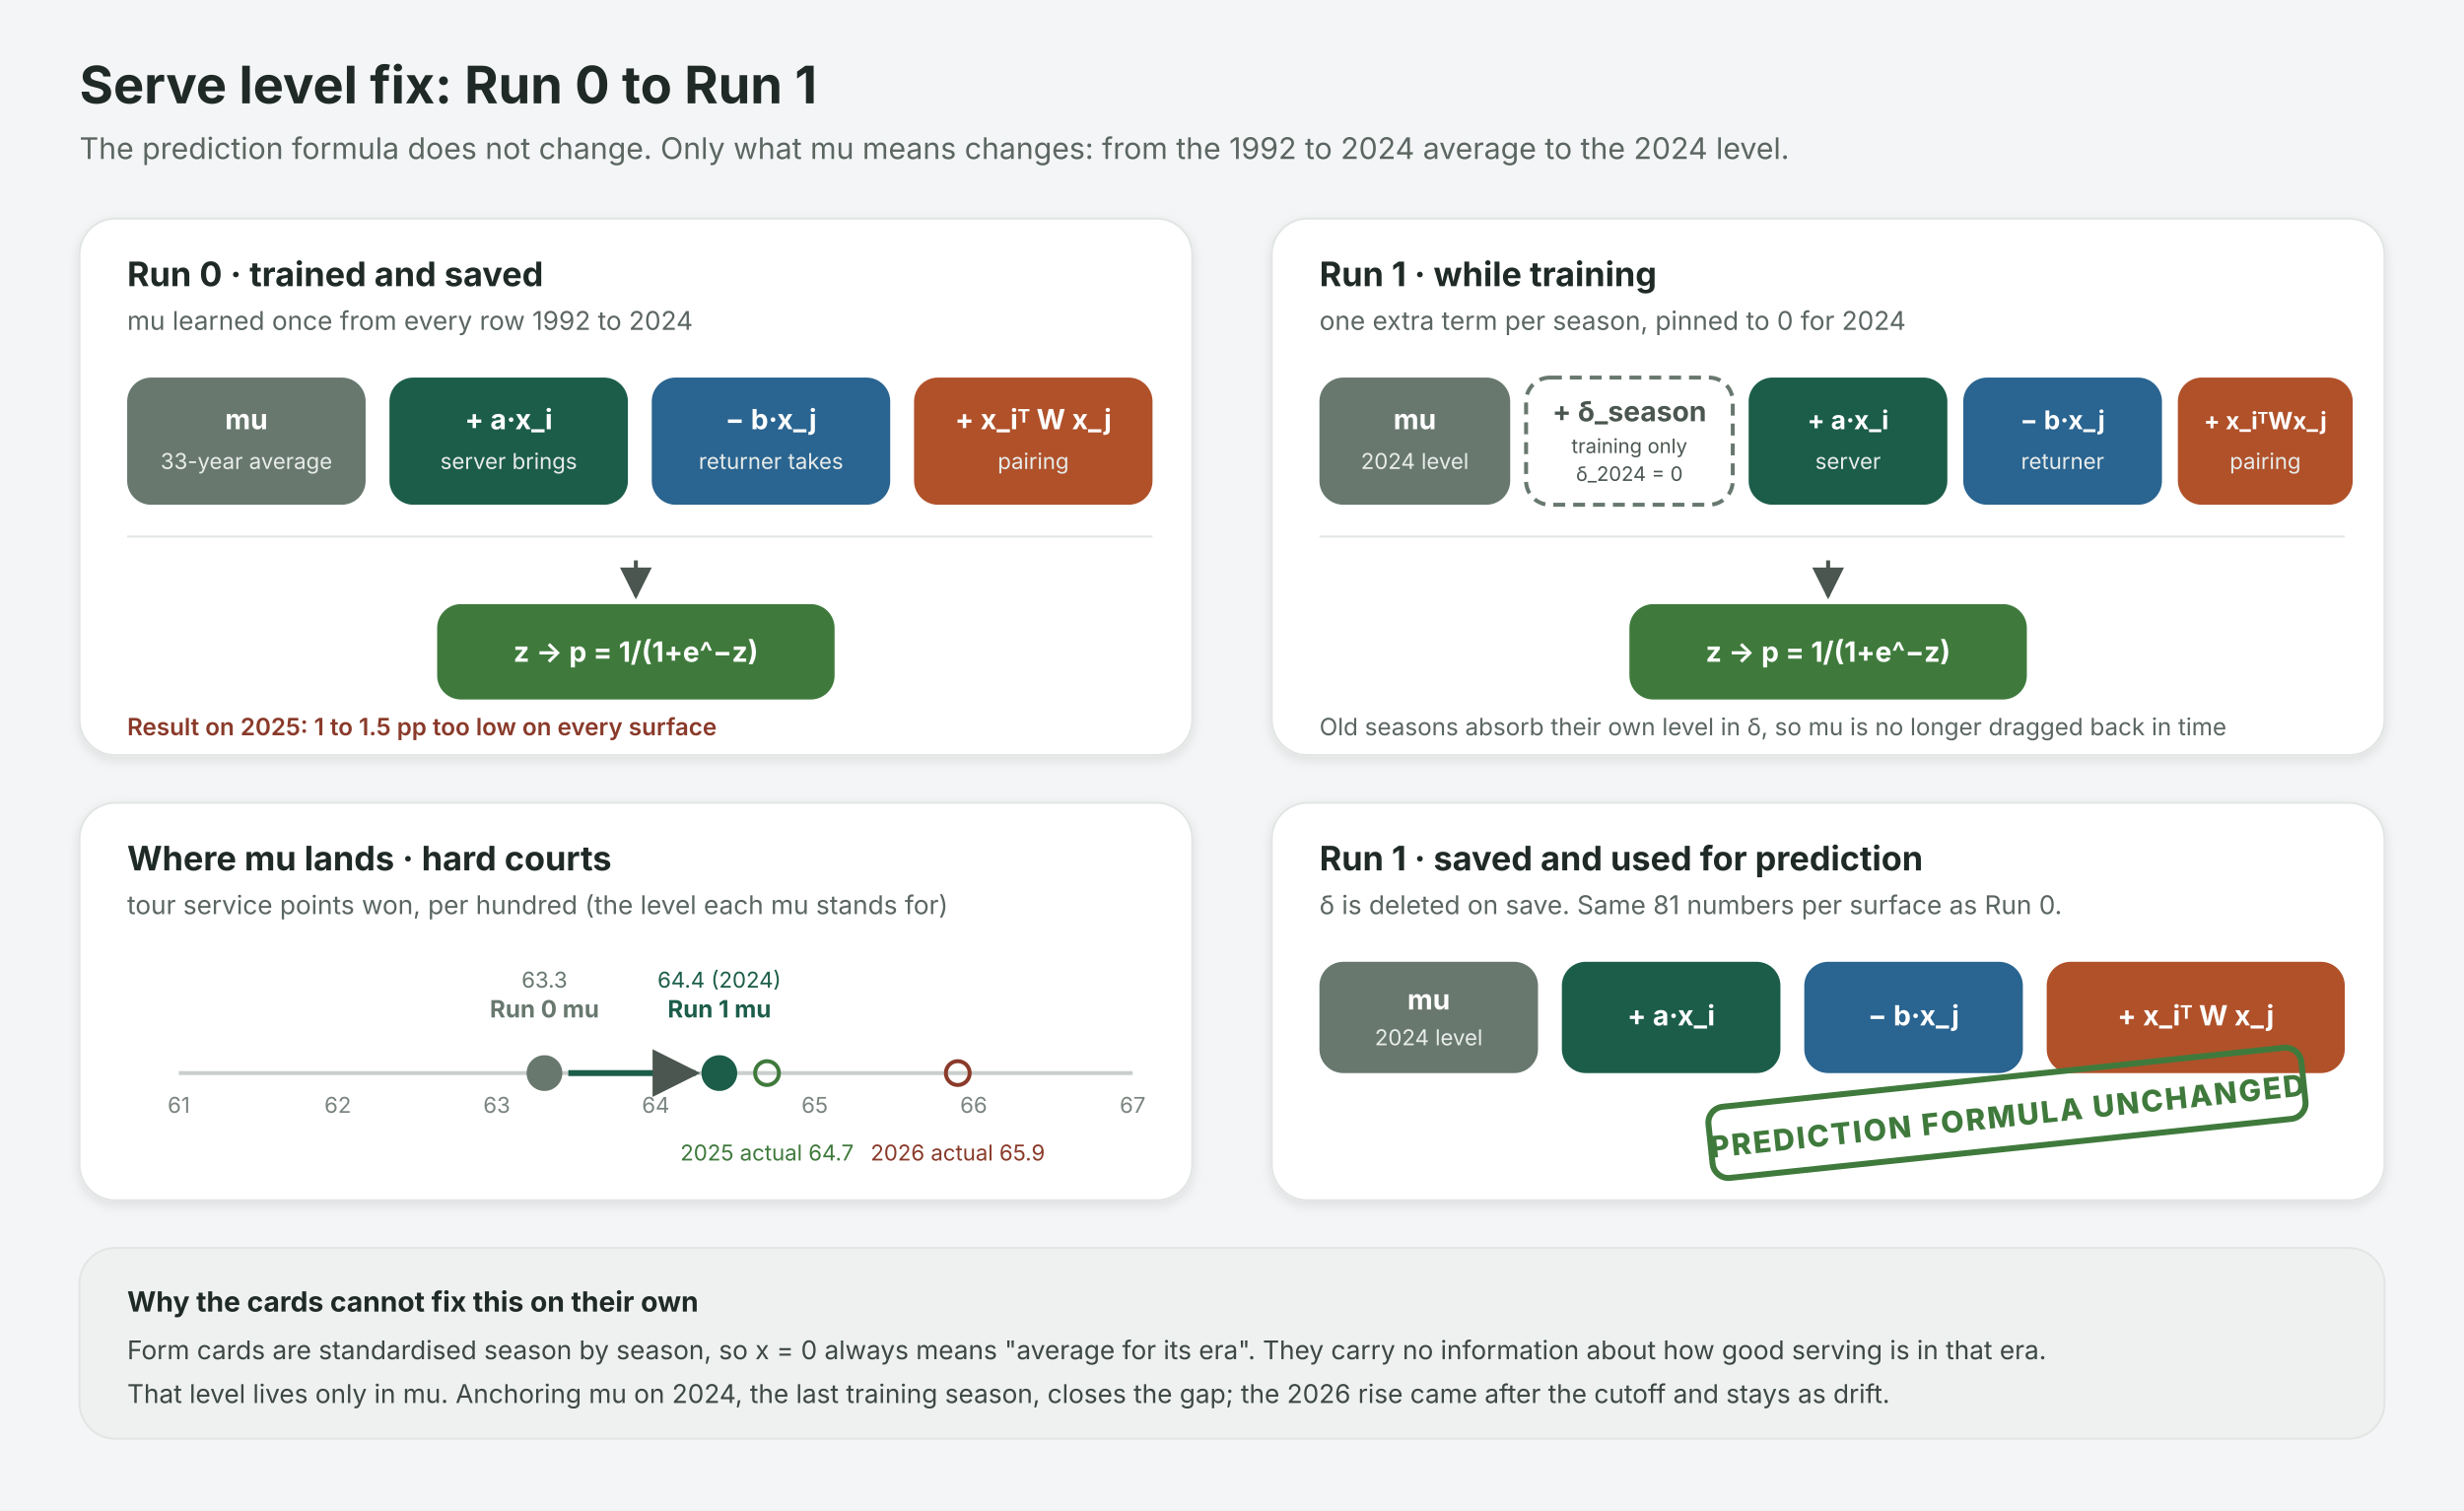
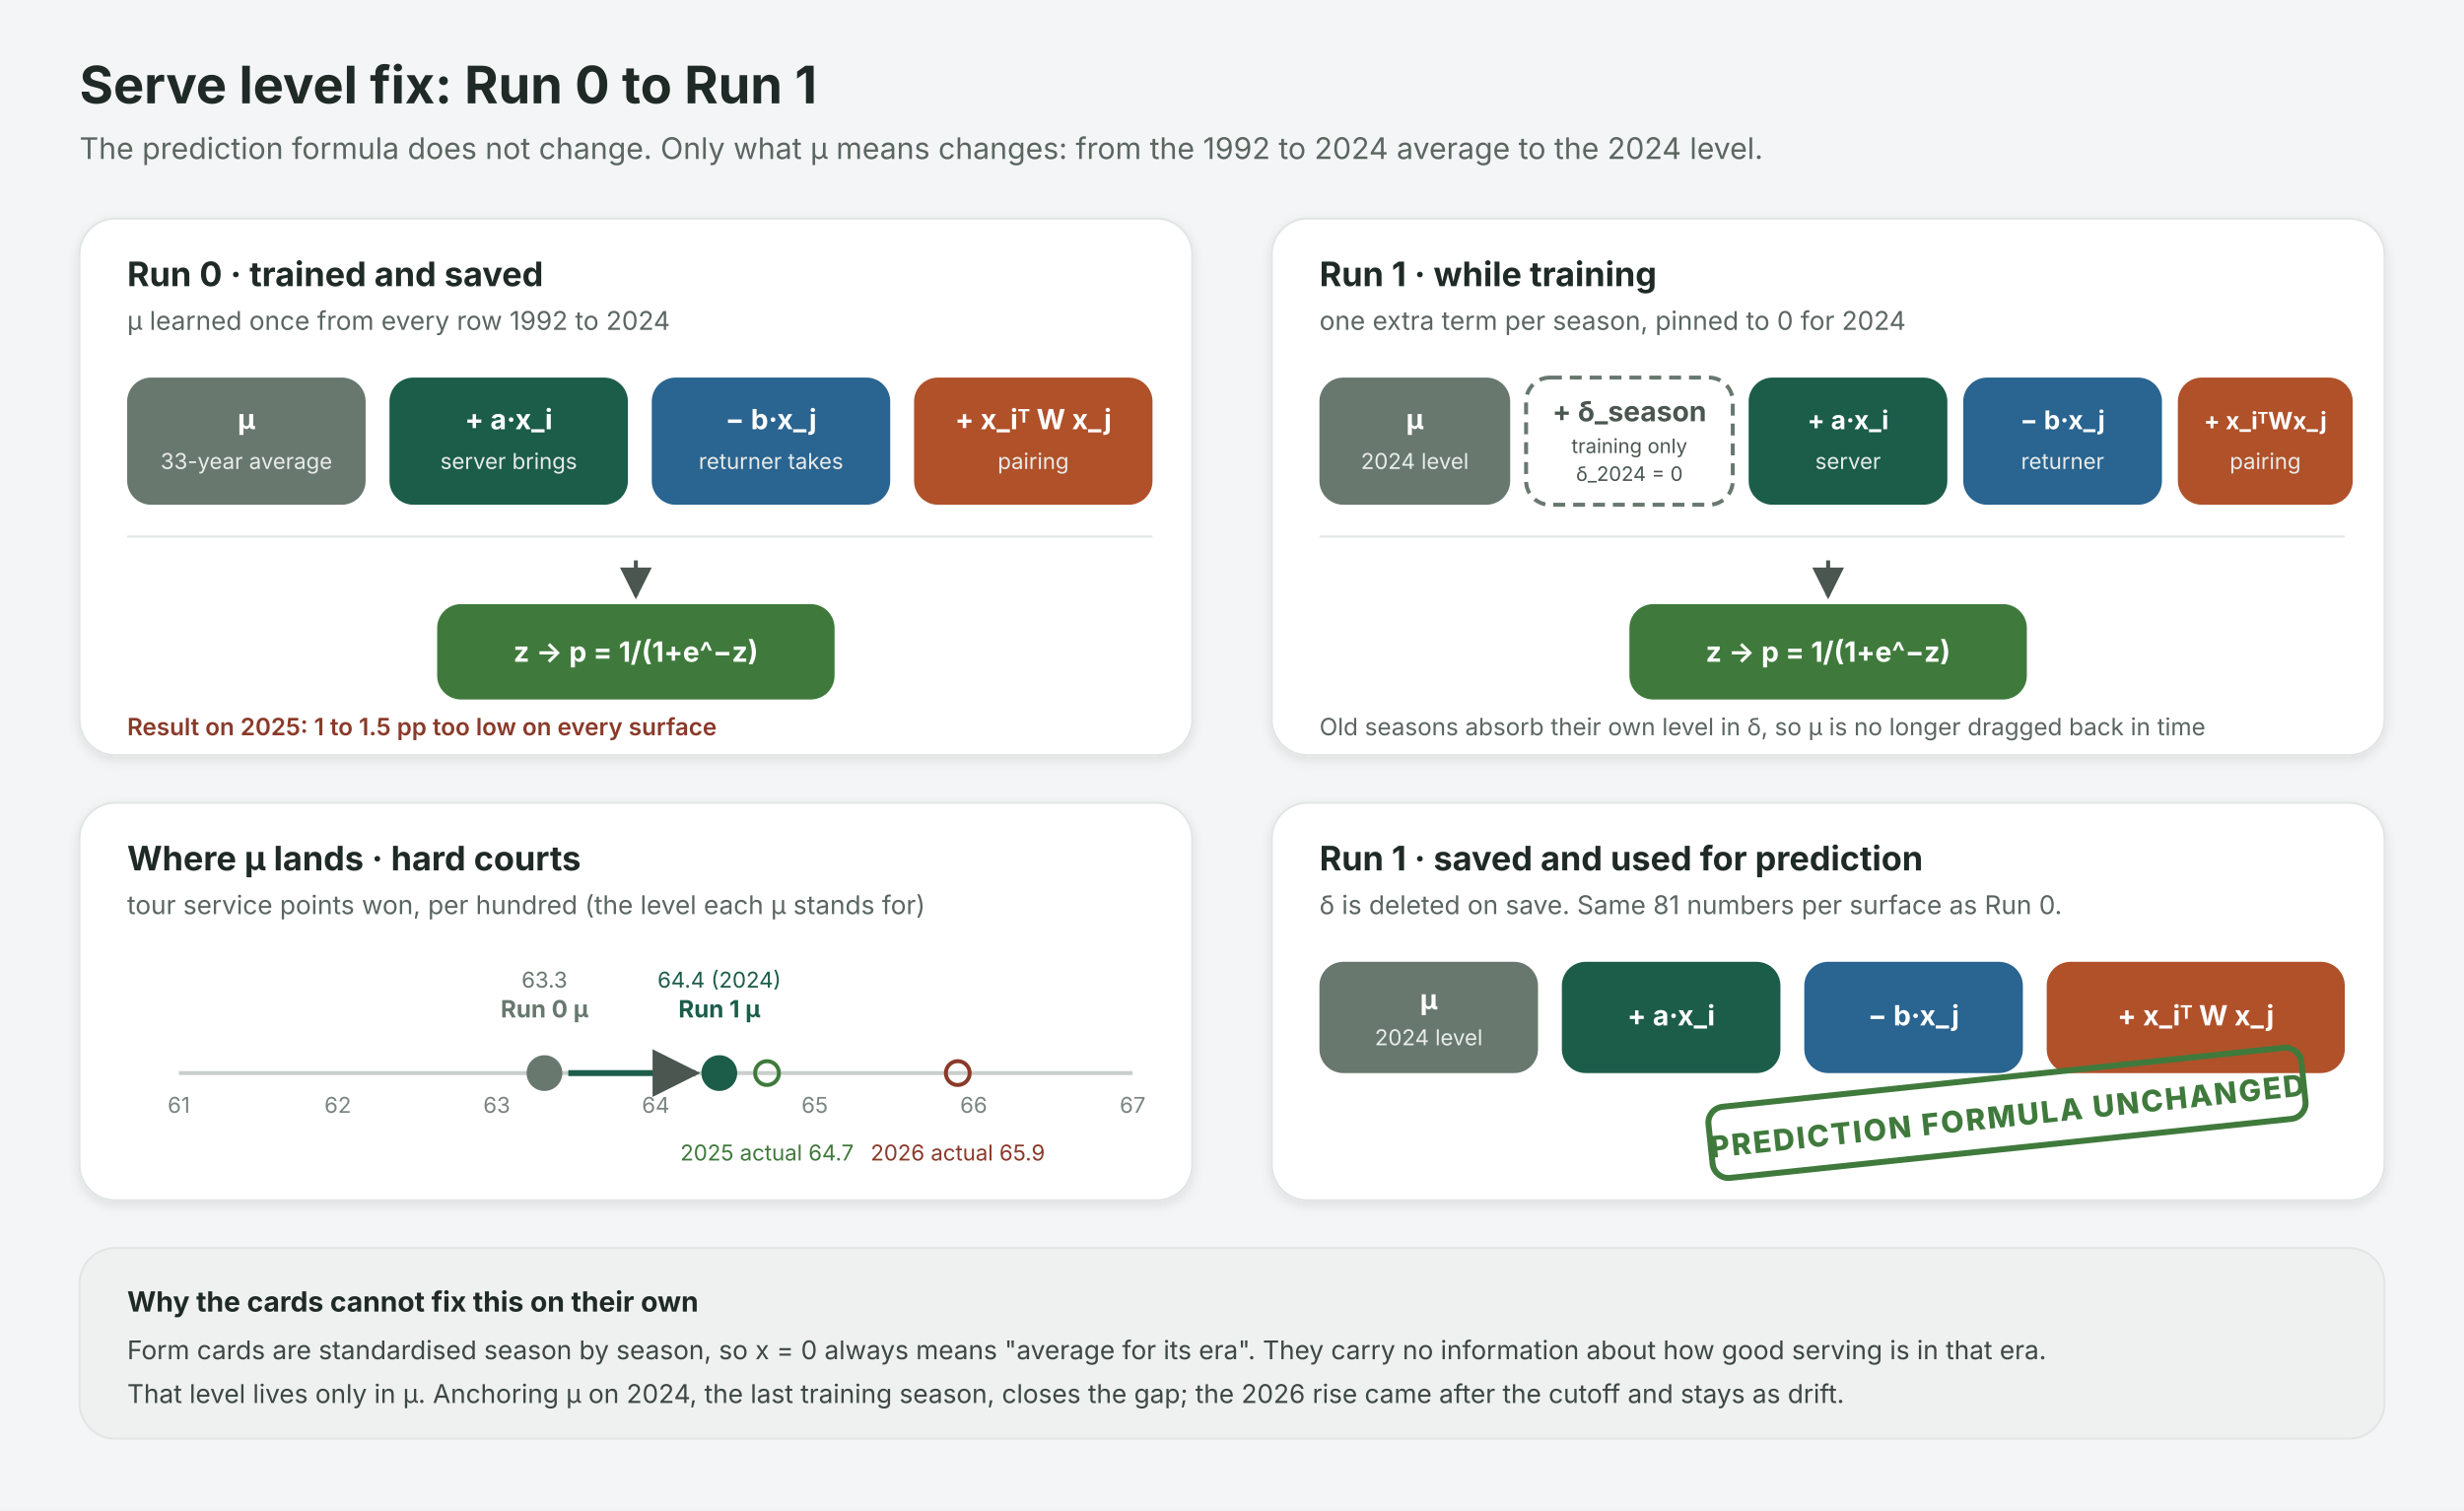
<svg xmlns="http://www.w3.org/2000/svg" width="1240" height="760" viewBox="0 0 1240 760" font-family="Inter, -apple-system, Helvetica, Arial, sans-serif">
  <defs>
    <marker id="arr" viewBox="0 0 10 10" refX="9" refY="5" markerWidth="8" markerHeight="8" orient="auto-start-reverse">
      <path d="M0 0 L10 5 L0 10 z" fill="#4a564f" />
    </marker>
    <filter id="sh" x="-5%" y="-5%" width="110%" height="120%">
      <feDropShadow dx="0" dy="2" stdDeviation="3" flood-color="#000" flood-opacity="0.10" />
    </filter>
  </defs>
  <rect width="1240" height="760" fill="#f4f5f6" />
  <text x="40" y="52" font-size="26" font-weight="700" fill="#1f2a26">Serve level fix: Run 0 to Run 1</text>
-   <text x="40" y="80" font-size="15" fill="#5b6661">The prediction formula does not change. Only what mu means changes: from the 1992 to 2024 average to the 2024 level.</text>
+   <text x="40" y="80" font-size="15" fill="#5b6661">The prediction formula does not change. Only what μ means changes: from the 1992 to 2024 average to the 2024 level.</text>
  <rect x="40" y="110" width="560" height="270" rx="18" fill="#fff" stroke="#e1e5e3" filter="url(#sh)" />
  <text x="64" y="144" font-size="17" font-weight="700" fill="#1f2a26">Run 0 · trained and saved</text>
-   <text x="64" y="166" font-size="13" fill="#5b6661">mu learned once from every row 1992 to 2024</text>
+   <text x="64" y="166" font-size="13" fill="#5b6661">μ learned once from every row 1992 to 2024</text>
  <rect x="64" y="190" width="120" height="64" rx="12" fill="#68786f" />
-   <text x="124" y="216" font-size="14" font-weight="700" fill="#fff" text-anchor="middle">mu</text>
+   <text x="124" y="216" font-size="14" font-weight="700" fill="#fff" text-anchor="middle">μ</text>
  <text x="124" y="236" font-size="11" fill="#e8ecea" text-anchor="middle">33-year average</text>
  <rect x="196" y="190" width="120" height="64" rx="12" fill="#1c5d4a" />
  <text x="256" y="216" font-size="14" font-weight="700" fill="#fff" text-anchor="middle">+ a·x_i</text>
  <text x="256" y="236" font-size="11" fill="#e8ecea" text-anchor="middle">server brings</text>
  <rect x="328" y="190" width="120" height="64" rx="12" fill="#2a6490" />
  <text x="388" y="216" font-size="14" font-weight="700" fill="#fff" text-anchor="middle">− b·x_j</text>
  <text x="388" y="236" font-size="11" fill="#e8ecea" text-anchor="middle">returner takes</text>
  <rect x="460" y="190" width="120" height="64" rx="12" fill="#b0512a" />
  <text x="520" y="216" font-size="14" font-weight="700" fill="#fff" text-anchor="middle">+ x_iᵀ W x_j</text>
  <text x="520" y="236" font-size="11" fill="#e8ecea" text-anchor="middle">pairing</text>
  <line x1="320" y1="282" x2="320" y2="300" stroke="#4a564f" stroke-width="2" marker-end="url(#arr)" />
  <rect x="220" y="304" width="200" height="48" rx="12" fill="#3f7a3c" />
  <text x="320" y="333" font-size="14" font-weight="700" fill="#fff" text-anchor="middle">z → p = 1/(1+e^−z)</text>
  <line x1="64" y1="270" x2="580" y2="270" stroke="#e1e5e3" stroke-width="1" />
  <text x="64" y="370" font-size="12" fill="#8a3a2a" font-weight="600">Result on 2025: 1 to 1.5 pp too low on every surface</text>
  <rect x="640" y="110" width="560" height="270" rx="18" fill="#fff" stroke="#e1e5e3" filter="url(#sh)" />
  <text x="664" y="144" font-size="17" font-weight="700" fill="#1f2a26">Run 1 · while training</text>
  <text x="664" y="166" font-size="13" fill="#5b6661">one extra term per season, pinned to 0 for 2024</text>
  <rect x="664" y="190" width="96" height="64" rx="12" fill="#68786f" />
-   <text x="712" y="216" font-size="14" font-weight="700" fill="#fff" text-anchor="middle">mu</text>
+   <text x="712" y="216" font-size="14" font-weight="700" fill="#fff" text-anchor="middle">μ</text>
  <text x="712" y="236" font-size="11" fill="#e8ecea" text-anchor="middle">2024 level</text>
  <rect x="768" y="190" width="104" height="64" rx="12" fill="#fff" stroke="#68786f" stroke-width="2" stroke-dasharray="6 4" />
  <text x="820" y="212" font-size="14" font-weight="700" fill="#4a564f" text-anchor="middle">+ δ_season</text>
  <text x="820" y="228" font-size="10" fill="#4a564f" text-anchor="middle">training only</text>
  <text x="820" y="242" font-size="10" fill="#4a564f" text-anchor="middle">δ_2024 = 0</text>
  <rect x="880" y="190" width="100" height="64" rx="12" fill="#1c5d4a" />
  <text x="930" y="216" font-size="13" font-weight="700" fill="#fff" text-anchor="middle">+ a·x_i</text>
  <text x="930" y="236" font-size="11" fill="#e8ecea" text-anchor="middle">server</text>
  <rect x="988" y="190" width="100" height="64" rx="12" fill="#2a6490" />
  <text x="1038" y="216" font-size="13" font-weight="700" fill="#fff" text-anchor="middle">− b·x_j</text>
  <text x="1038" y="236" font-size="11" fill="#e8ecea" text-anchor="middle">returner</text>
  <rect x="1096" y="190" width="88" height="64" rx="12" fill="#b0512a" />
  <text x="1140" y="216" font-size="12" font-weight="700" fill="#fff" text-anchor="middle">+ x_iᵀWx_j</text>
  <text x="1140" y="236" font-size="11" fill="#e8ecea" text-anchor="middle">pairing</text>
  <line x1="920" y1="282" x2="920" y2="300" stroke="#4a564f" stroke-width="2" marker-end="url(#arr)" />
  <rect x="820" y="304" width="200" height="48" rx="12" fill="#3f7a3c" />
  <text x="920" y="333" font-size="14" font-weight="700" fill="#fff" text-anchor="middle">z → p = 1/(1+e^−z)</text>
  <line x1="664" y1="270" x2="1180" y2="270" stroke="#e1e5e3" stroke-width="1" />
-   <text x="664" y="370" font-size="12" fill="#5b6661">Old seasons absorb their own level in δ, so mu is no longer dragged back in time</text>
+   <text x="664" y="370" font-size="12" fill="#5b6661">Old seasons absorb their own level in δ, so μ is no longer dragged back in time</text>
  <rect x="640" y="404" width="560" height="200" rx="18" fill="#fff" stroke="#e1e5e3" filter="url(#sh)" />
  <text x="664" y="438" font-size="17" font-weight="700" fill="#1f2a26">Run 1 · saved and used for prediction</text>
  <text x="664" y="460" font-size="13" fill="#5b6661">δ is deleted on save. Same 81 numbers per surface as Run 0.</text>
  <rect x="664" y="484" width="110" height="56" rx="12" fill="#68786f" />
-   <text x="719" y="508" font-size="14" font-weight="700" fill="#fff" text-anchor="middle">mu</text>
+   <text x="719" y="508" font-size="14" font-weight="700" fill="#fff" text-anchor="middle">μ</text>
  <text x="719" y="526" font-size="11" fill="#e8ecea" text-anchor="middle">2024 level</text>
  <rect x="786" y="484" width="110" height="56" rx="12" fill="#1c5d4a" />
  <text x="841" y="516" font-size="14" font-weight="700" fill="#fff" text-anchor="middle">+ a·x_i</text>
  <rect x="908" y="484" width="110" height="56" rx="12" fill="#2a6490" />
  <text x="963" y="516" font-size="14" font-weight="700" fill="#fff" text-anchor="middle">− b·x_j</text>
  <rect x="1030" y="484" width="150" height="56" rx="12" fill="#b0512a" />
  <text x="1105" y="516" font-size="14" font-weight="700" fill="#fff" text-anchor="middle">+ x_iᵀ W x_j</text>
  <g transform="translate(1010 560) rotate(-6)">
    <rect x="-150" y="-18" width="300" height="36" rx="8" fill="none" stroke="#3f7a3c" stroke-width="3" />
    <text x="0" y="7" font-size="15" font-weight="800" fill="#3f7a3c" text-anchor="middle" letter-spacing="1">PREDICTION FORMULA UNCHANGED</text>
  </g>
  <rect x="40" y="404" width="560" height="200" rx="18" fill="#fff" stroke="#e1e5e3" filter="url(#sh)" />
-   <text x="64" y="438" font-size="17" font-weight="700" fill="#1f2a26">Where mu lands · hard courts</text>
-   <text x="64" y="460" font-size="13" fill="#5b6661">tour service points won, per hundred (the level each mu stands for)</text>
+   <text x="64" y="438" font-size="17" font-weight="700" fill="#1f2a26">Where μ lands · hard courts</text>
+   <text x="64" y="460" font-size="13" fill="#5b6661">tour service points won, per hundred (the level each μ stands for)</text>
  <line x1="90" y1="540" x2="570" y2="540" stroke="#c9cfcc" stroke-width="2" />
  <g font-size="11" fill="#7a857f" text-anchor="middle">
    <text x="90" y="560">61</text>
    <text x="170" y="560">62</text>
    <text x="250" y="560">63</text>
    <text x="330" y="560">64</text>
    <text x="410" y="560">65</text>
    <text x="490" y="560">66</text>
    <text x="570" y="560">67</text>
  </g>
  <circle cx="274" cy="540" r="9" fill="#68786f" />
-   <text x="274" y="512" font-size="12" font-weight="700" fill="#68786f" text-anchor="middle">Run 0 mu</text>
+   <text x="274" y="512" font-size="12" font-weight="700" fill="#68786f" text-anchor="middle">Run 0 μ</text>
  <text x="274" y="497" font-size="11" fill="#68786f" text-anchor="middle">63.3</text>
  <circle cx="362" cy="540" r="9" fill="#1c5d4a" />
-   <text x="362" y="512" font-size="12" font-weight="700" fill="#1c5d4a" text-anchor="middle">Run 1 mu</text>
+   <text x="362" y="512" font-size="12" font-weight="700" fill="#1c5d4a" text-anchor="middle">Run 1 μ</text>
  <text x="362" y="497" font-size="11" fill="#1c5d4a" text-anchor="middle">64.4 (2024)</text>
  <line x1="286" y1="540" x2="350" y2="540" stroke="#1c5d4a" stroke-width="3" marker-end="url(#arr)" />
  <circle cx="386" cy="540" r="6" fill="none" stroke="#3f7a3c" stroke-width="2" />
  <text x="386" y="584" font-size="11" fill="#3f7a3c" text-anchor="middle">2025 actual 64.7</text>
  <circle cx="482" cy="540" r="6" fill="none" stroke="#8a3a2a" stroke-width="2" />
  <text x="482" y="584" font-size="11" fill="#8a3a2a" text-anchor="middle">2026 actual 65.9</text>
  <rect x="40" y="628" width="1160" height="96" rx="18" fill="#eef1ef" stroke="#e1e5e3" />
  <text x="64" y="660" font-size="14" font-weight="700" fill="#1f2a26">Why the cards cannot fix this on their own</text>
  <text x="64" y="684" font-size="13" fill="#3d4743">Form cards are standardised season by season, so x = 0 always means "average for its era". They carry no information about how good serving is in that era.</text>
-   <text x="64" y="706" font-size="13" fill="#3d4743">That level lives only in mu. Anchoring mu on 2024, the last training season, closes the gap; the 2026 rise came after the cutoff and stays as drift.</text>
+   <text x="64" y="706" font-size="13" fill="#3d4743">That level lives only in μ. Anchoring μ on 2024, the last training season, closes the gap; the 2026 rise came after the cutoff and stays as drift.</text>
</svg>
